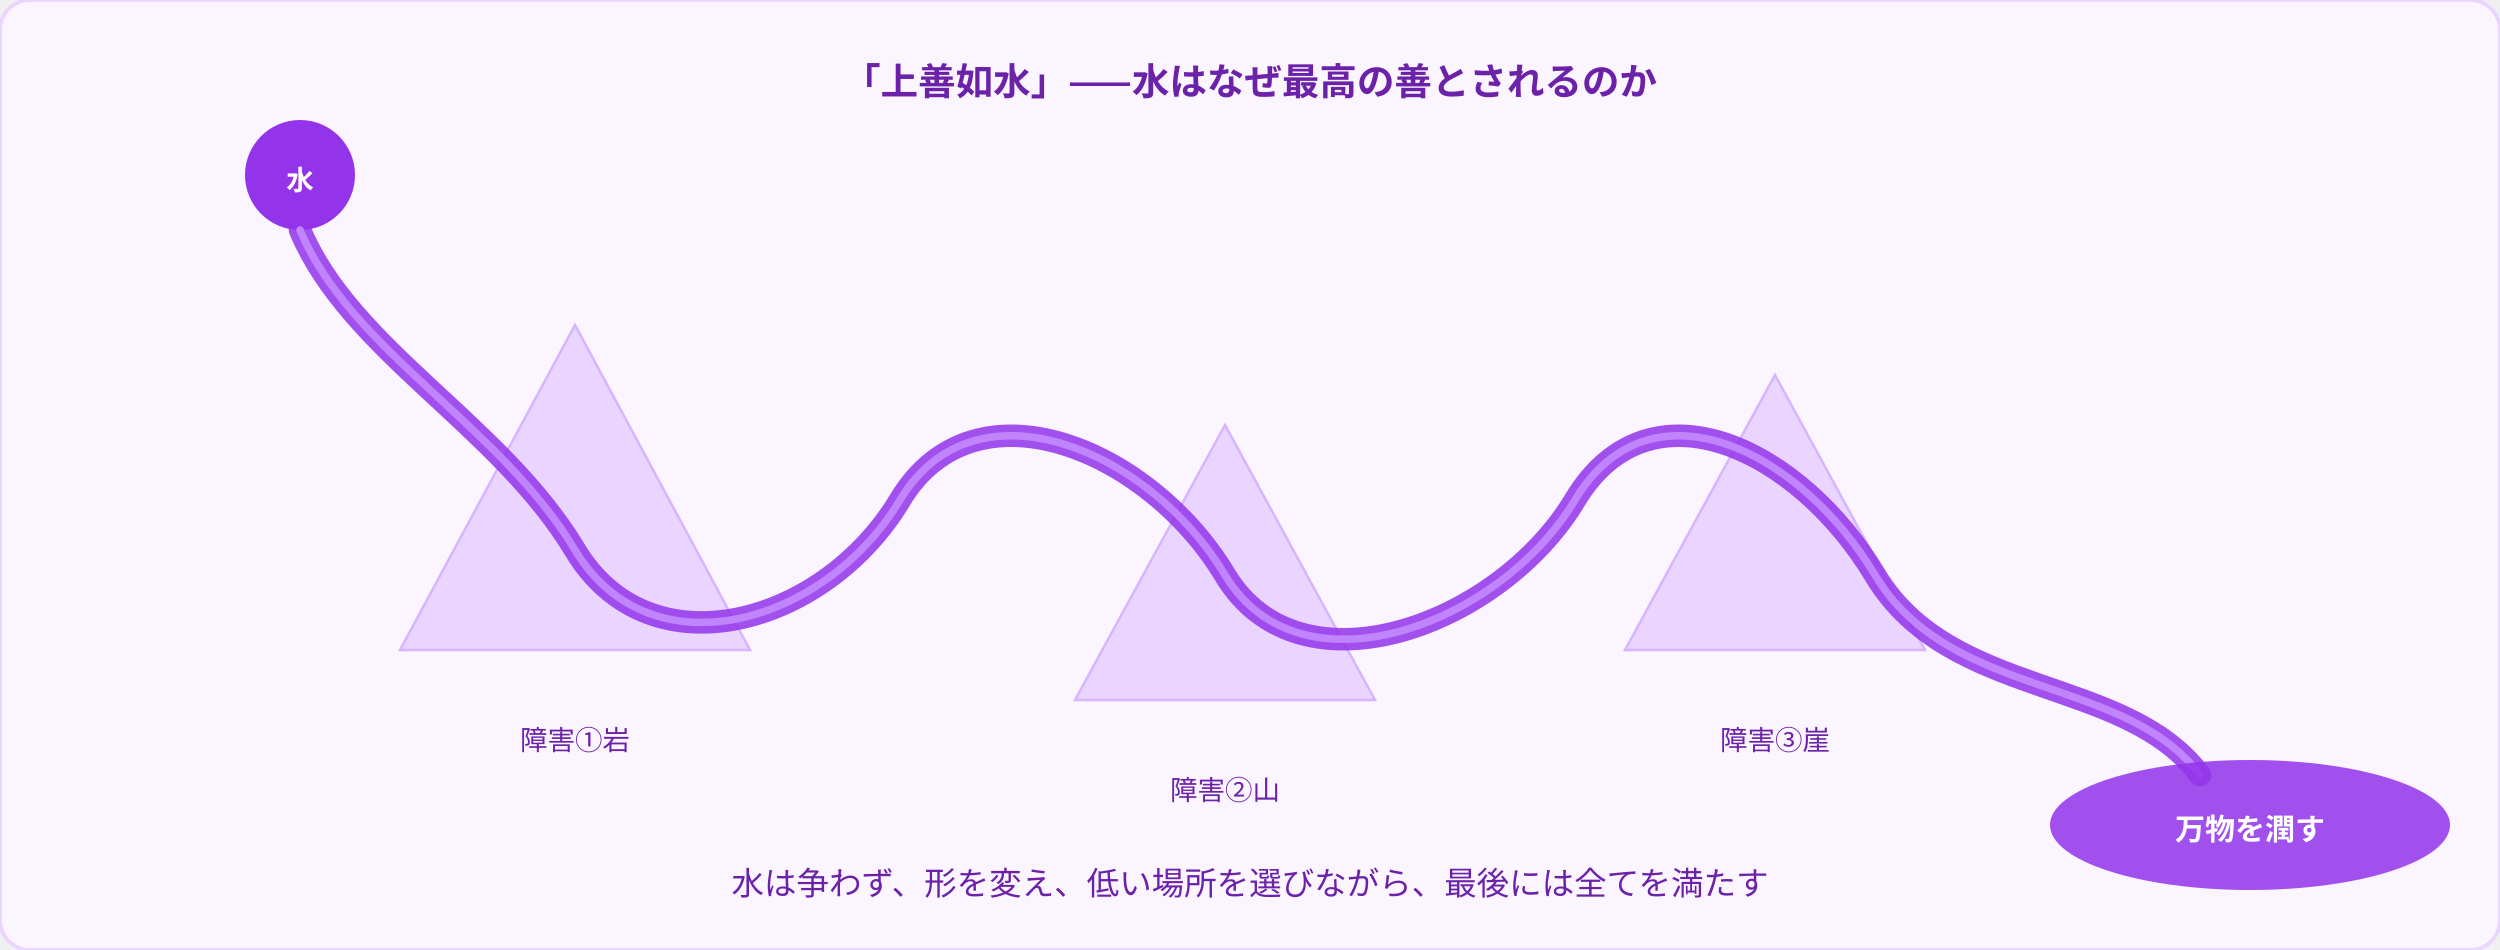
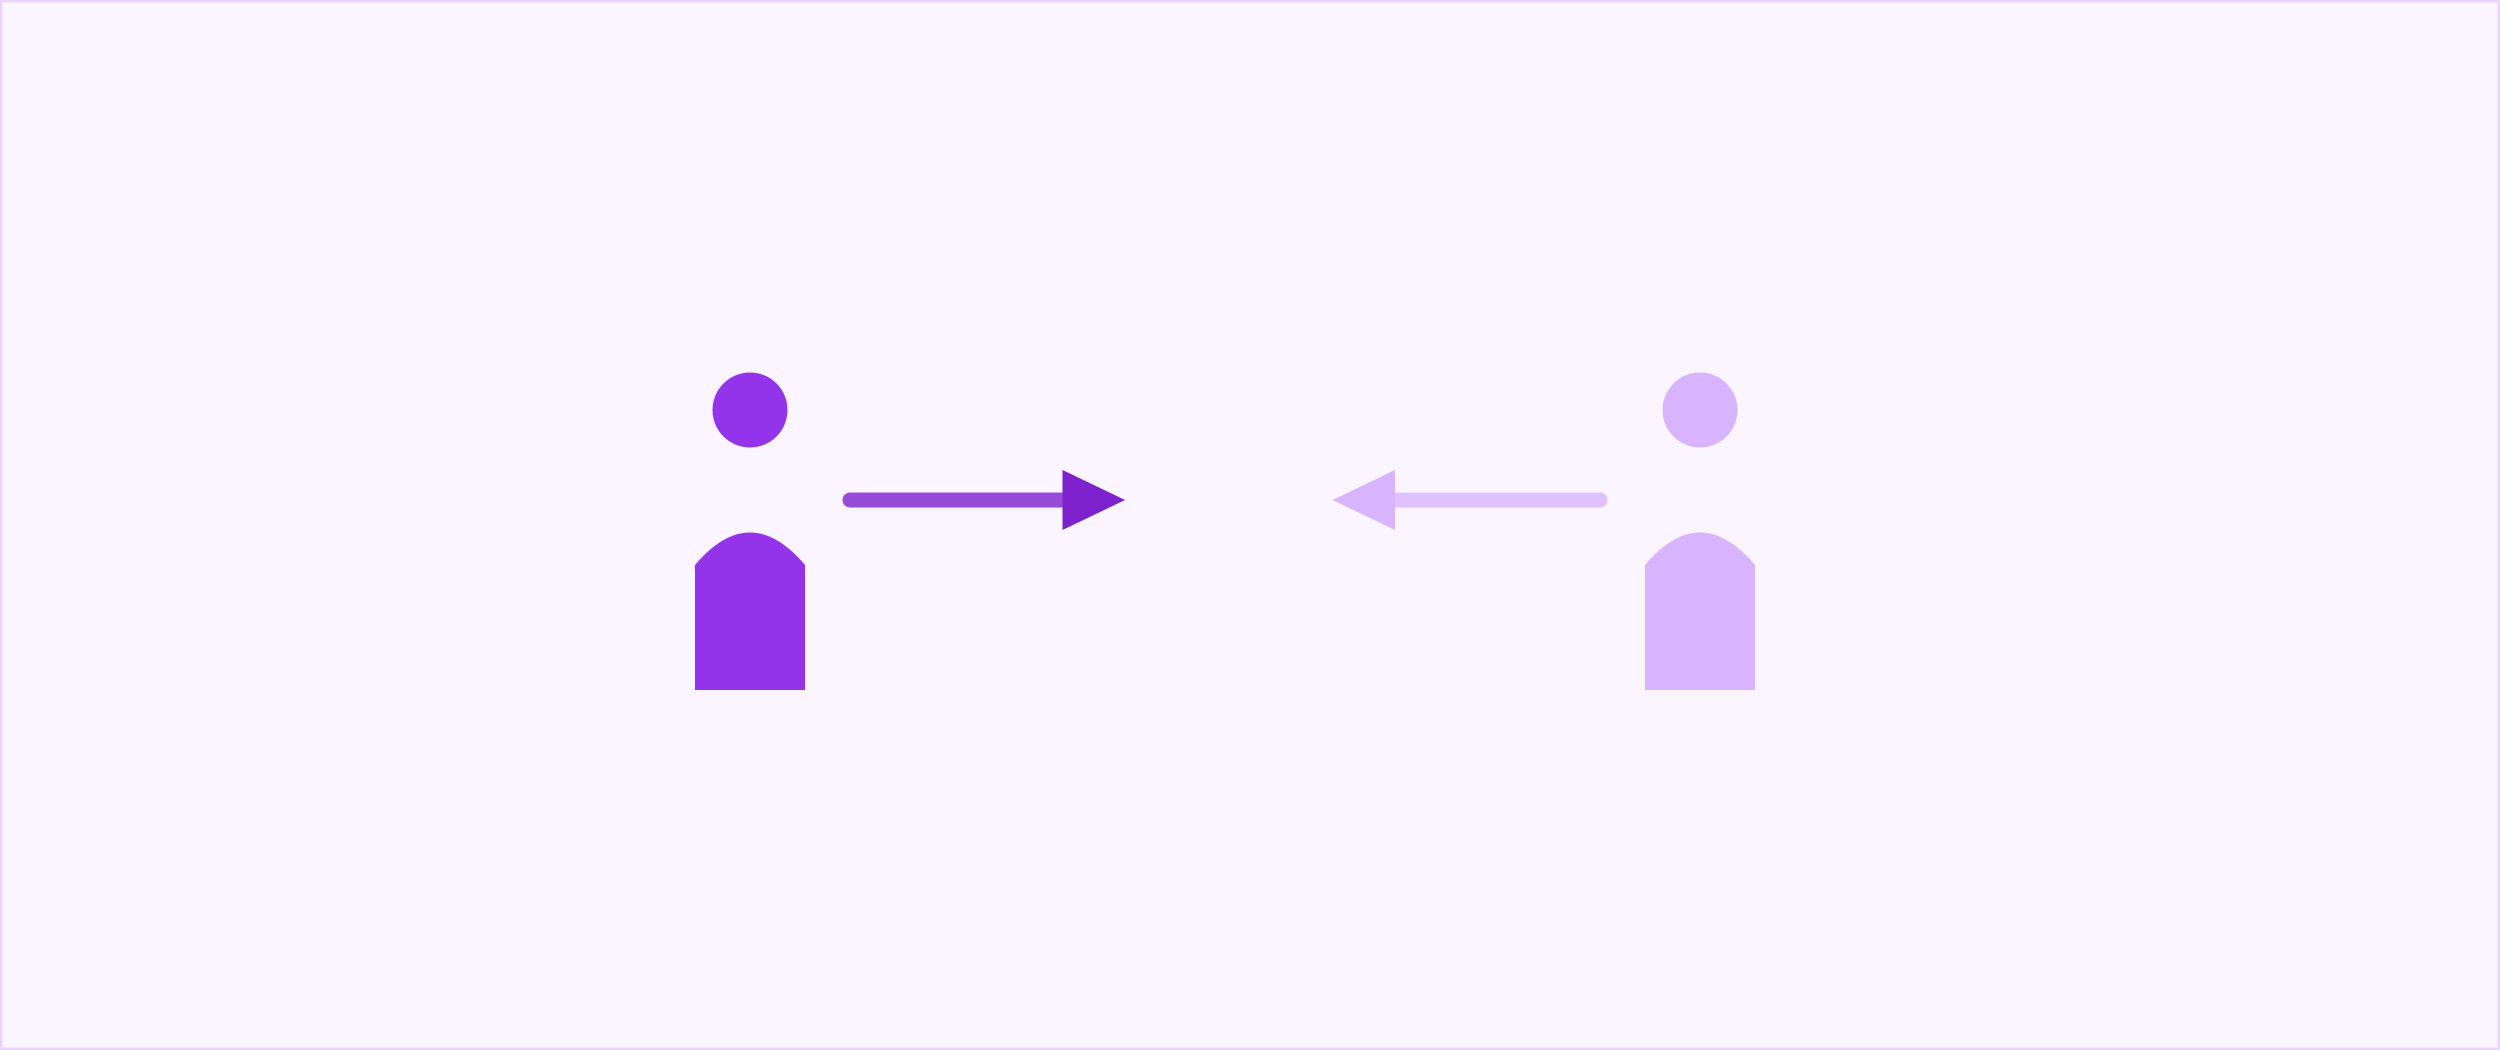
- <svg xmlns="http://www.w3.org/2000/svg" width="1000" height="380" viewBox="0 0 1000 380">
-   <rect width="1000" height="380" fill="#faf5ff" rx="12" />
-   <rect x="0" y="0" width="1000" height="380" rx="12" fill="none" stroke="#e9d5ff" stroke-width="1.5" />
-   <text x="500" y="38" font-family="'Hiragino Sans','Noto Sans CJK JP',sans-serif" font-size="15" font-weight="700" fill="#6b21a8" text-anchor="middle">「上善如水」——水はなぜ最高の善とされるのか</text>
-   <polygon points="160,260 230,130 300,260" fill="#e9d5ff" stroke="#d8b4fe" stroke-width="1" />
-   <polygon points="430,280 490,170 550,280" fill="#e9d5ff" stroke="#d8b4fe" stroke-width="1" />
-   <polygon points="650,260 710,150 770,260" fill="#e9d5ff" stroke="#d8b4fe" stroke-width="1" />
-   <circle cx="120" cy="70" r="22" fill="#9333ea" />
-   <text x="120" y="76" font-family="'Hiragino Sans','Noto Sans CJK JP',sans-serif" font-size="11" font-weight="700" fill="#fff" text-anchor="middle">水</text>
-   <path d="M 120 92 C 140 140, 200 170, 230 220 C 260 270, 330 250, 360 200            C 390 150, 460 180, 490 230 C 520 280, 600 250, 630 200            C 660 150, 720 180, 750 230 C 780 280, 850 270, 880 310" fill="none" stroke="#9333ea" stroke-width="9" stroke-linecap="round" opacity="0.85" />
-   <path d="M 120 92 C 140 140, 200 170, 230 220 C 260 270, 330 250, 360 200            C 390 150, 460 180, 490 230 C 520 280, 600 250, 630 200            C 660 150, 720 180, 750 230 C 780 280, 850 270, 880 310" fill="none" stroke="#c084fc" stroke-width="3" stroke-linecap="round" />
-   <ellipse cx="900" cy="330" rx="80" ry="26" fill="#9333ea" opacity="0.85" />
-   <text x="900" y="336" font-family="'Hiragino Sans','Noto Sans CJK JP',sans-serif" font-size="12" font-weight="700" fill="#fff" text-anchor="middle">万物を潤す</text>
-   <text x="230" y="300" font-family="'Hiragino Sans','Noto Sans CJK JP',sans-serif" font-size="11" fill="#6b21a8" text-anchor="middle">障害①岩</text>
-   <text x="490" y="320" font-family="'Hiragino Sans','Noto Sans CJK JP',sans-serif" font-size="11" fill="#6b21a8" text-anchor="middle">障害②山</text>
-   <text x="710" y="300" font-family="'Hiragino Sans','Noto Sans CJK JP',sans-serif" font-size="11" fill="#6b21a8" text-anchor="middle">障害③崖</text>
-   <rect x="220" y="346" width="560" height="0" fill="none" />
-   <text x="500" y="358" font-family="'Hiragino Sans','Noto Sans CJK JP',sans-serif" font-size="13" fill="#6b21a8" text-anchor="middle">水は争わず、形を変え、低い場所を選びながら、最後には全てを満たす</text>
+ <svg xmlns="http://www.w3.org/2000/svg" width="1000" height="420" viewBox="0 0 1000 420">
+   <rect width="1000" height="420" fill="#faf5ff" />
+   <rect x="0" y="0" width="1000" height="420" fill="none" stroke="#e9d5ff" stroke-width="2" />
+   <g transform="translate(300,220)">
+     <circle cx="0" cy="-56" r="15" fill="#9333ea" />
+     <path d="M -22 6 Q 0 -20 22 6 L 22 56 L -22 56 Z" fill="#9333ea" />
+   </g>
+   <g stroke="#7e22ce" stroke-width="6" stroke-linecap="round" opacity="0.8">
+     <line x1="340" y1="200" x2="430" y2="200" />
+   </g>
+   <polygon points="425,188 450,200 425,212" fill="#7e22ce" />
+   <g transform="translate(680,220)">
+     <circle cx="0" cy="-56" r="15" fill="#d8b4fe" />
+     <path d="M -22 6 Q 0 -20 22 6 L 22 56 L -22 56 Z" fill="#d8b4fe" />
+   </g>
+   <g stroke="#d8b4fe" stroke-width="6" stroke-linecap="round" opacity="0.8">
+     <line x1="640" y1="200" x2="550" y2="200" />
+   </g>
+   <polygon points="558,188 533,200 558,212" fill="#d8b4fe" />
</svg>
